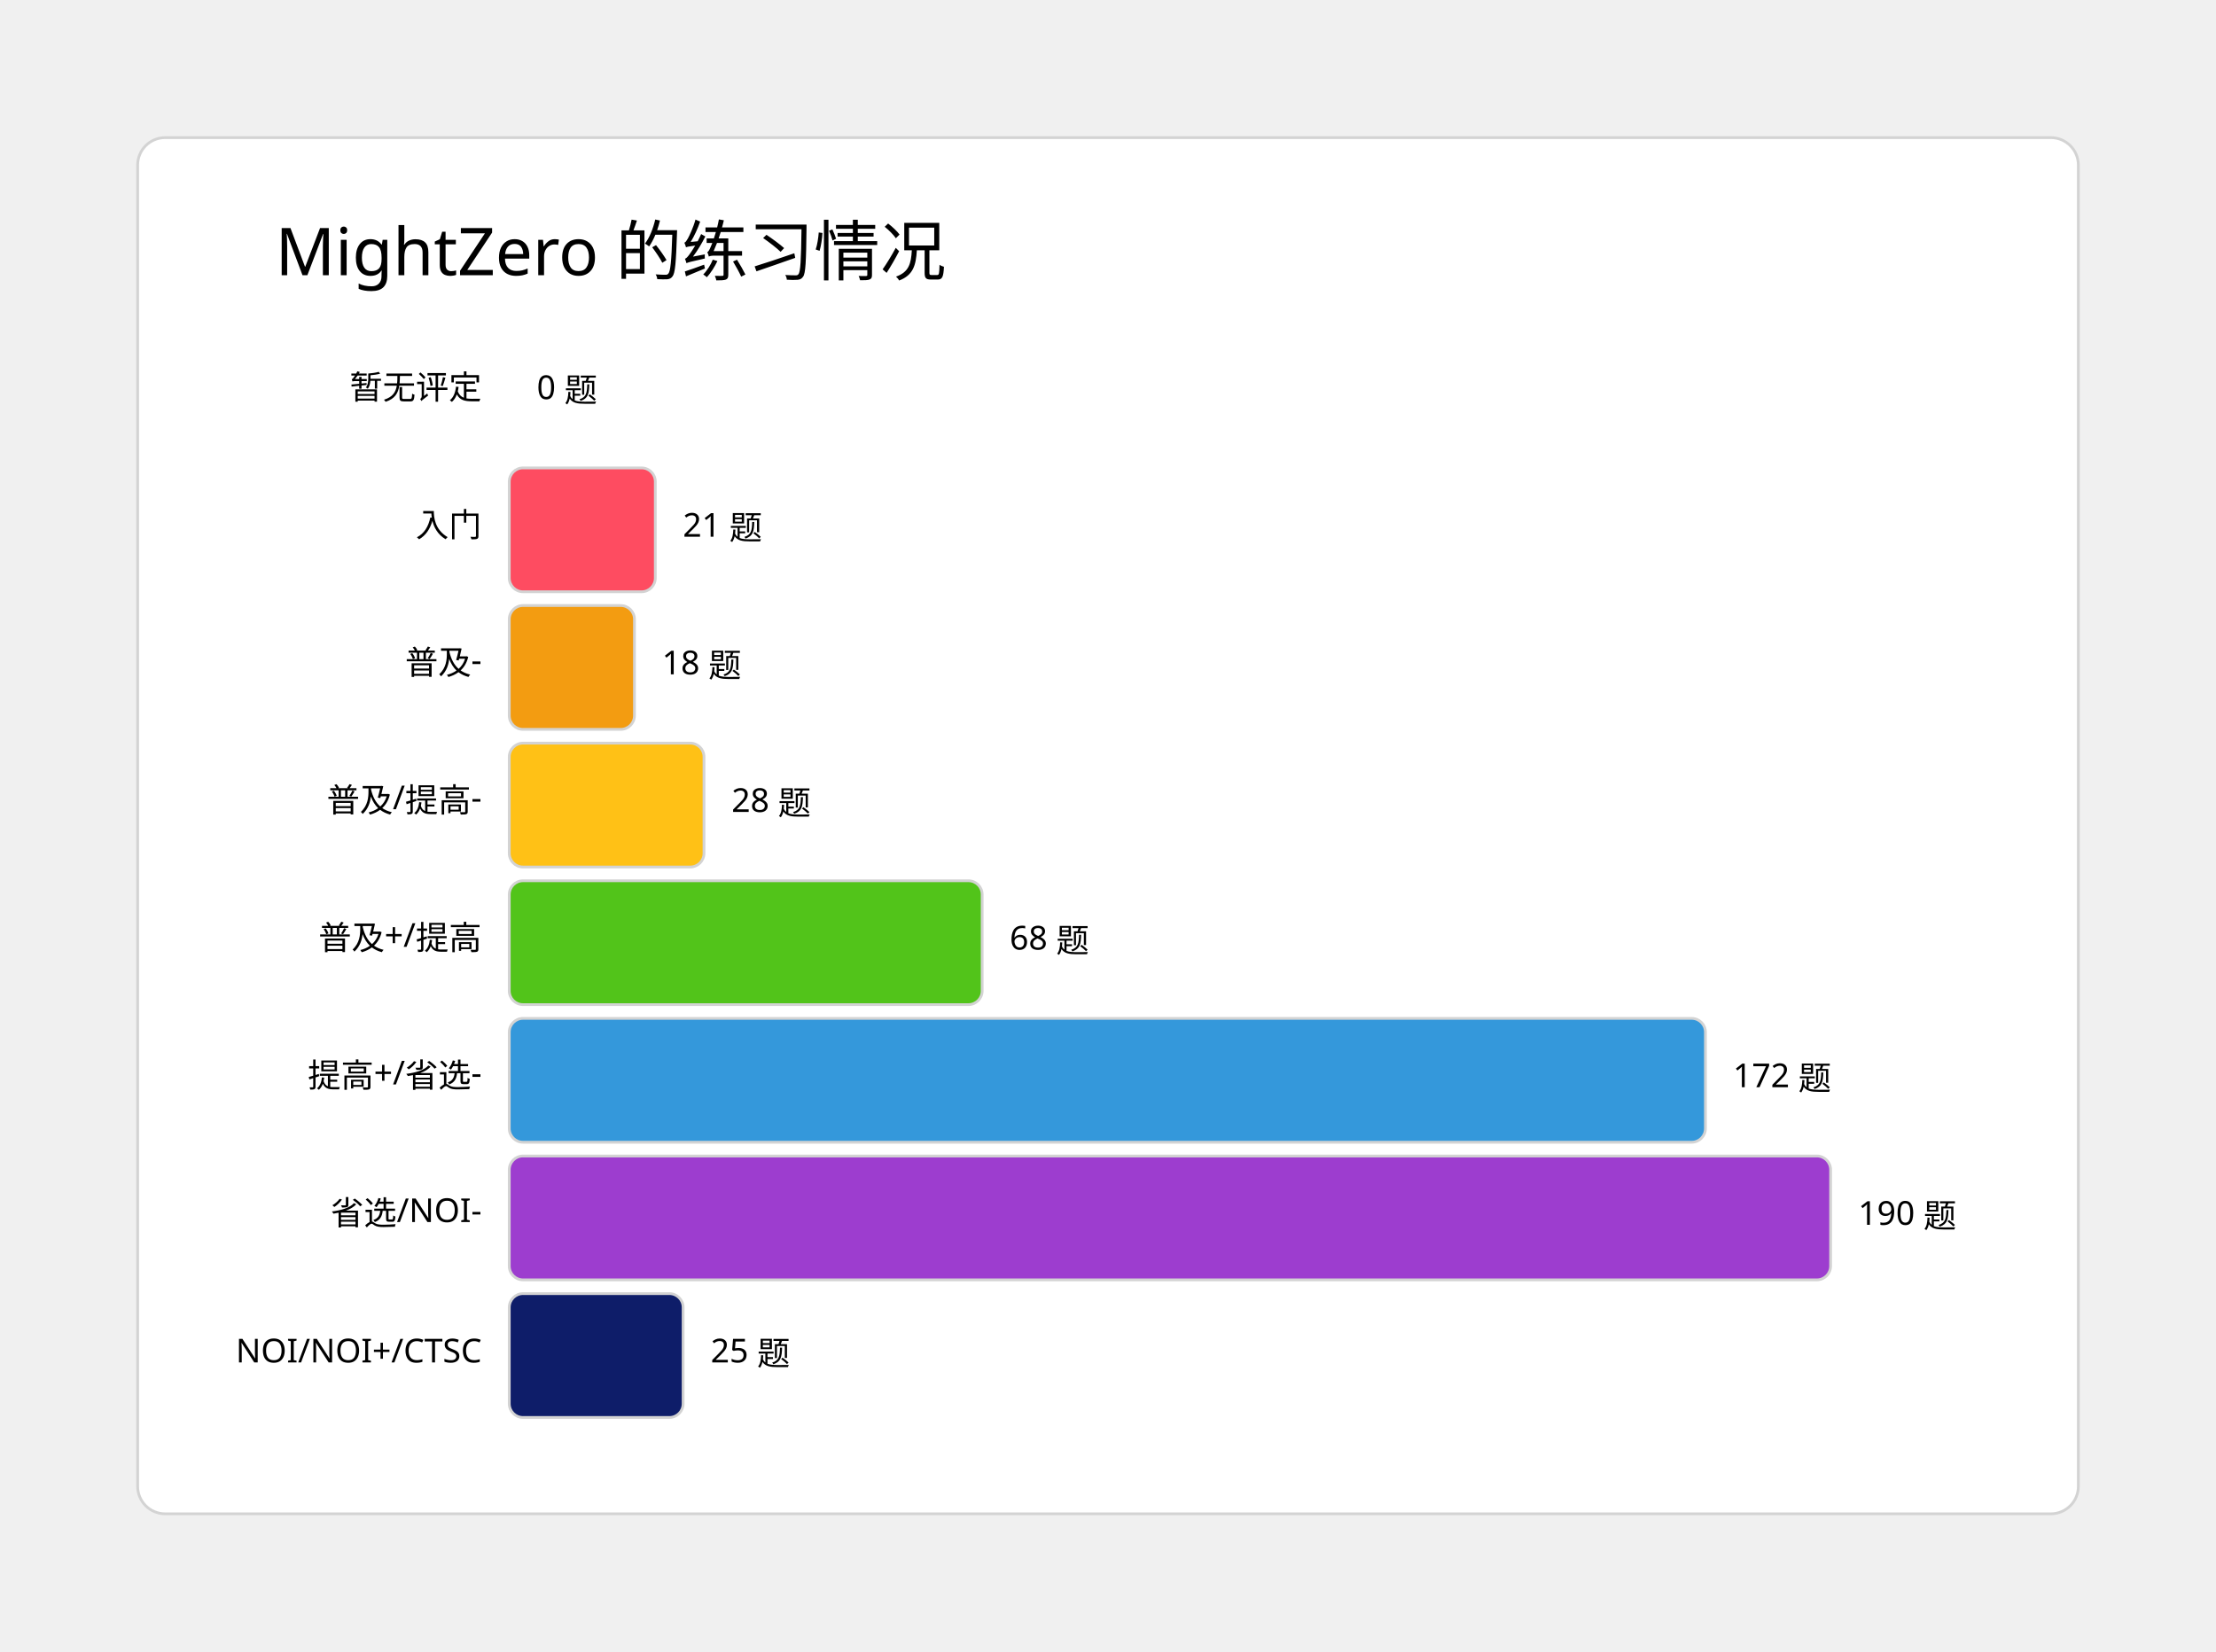
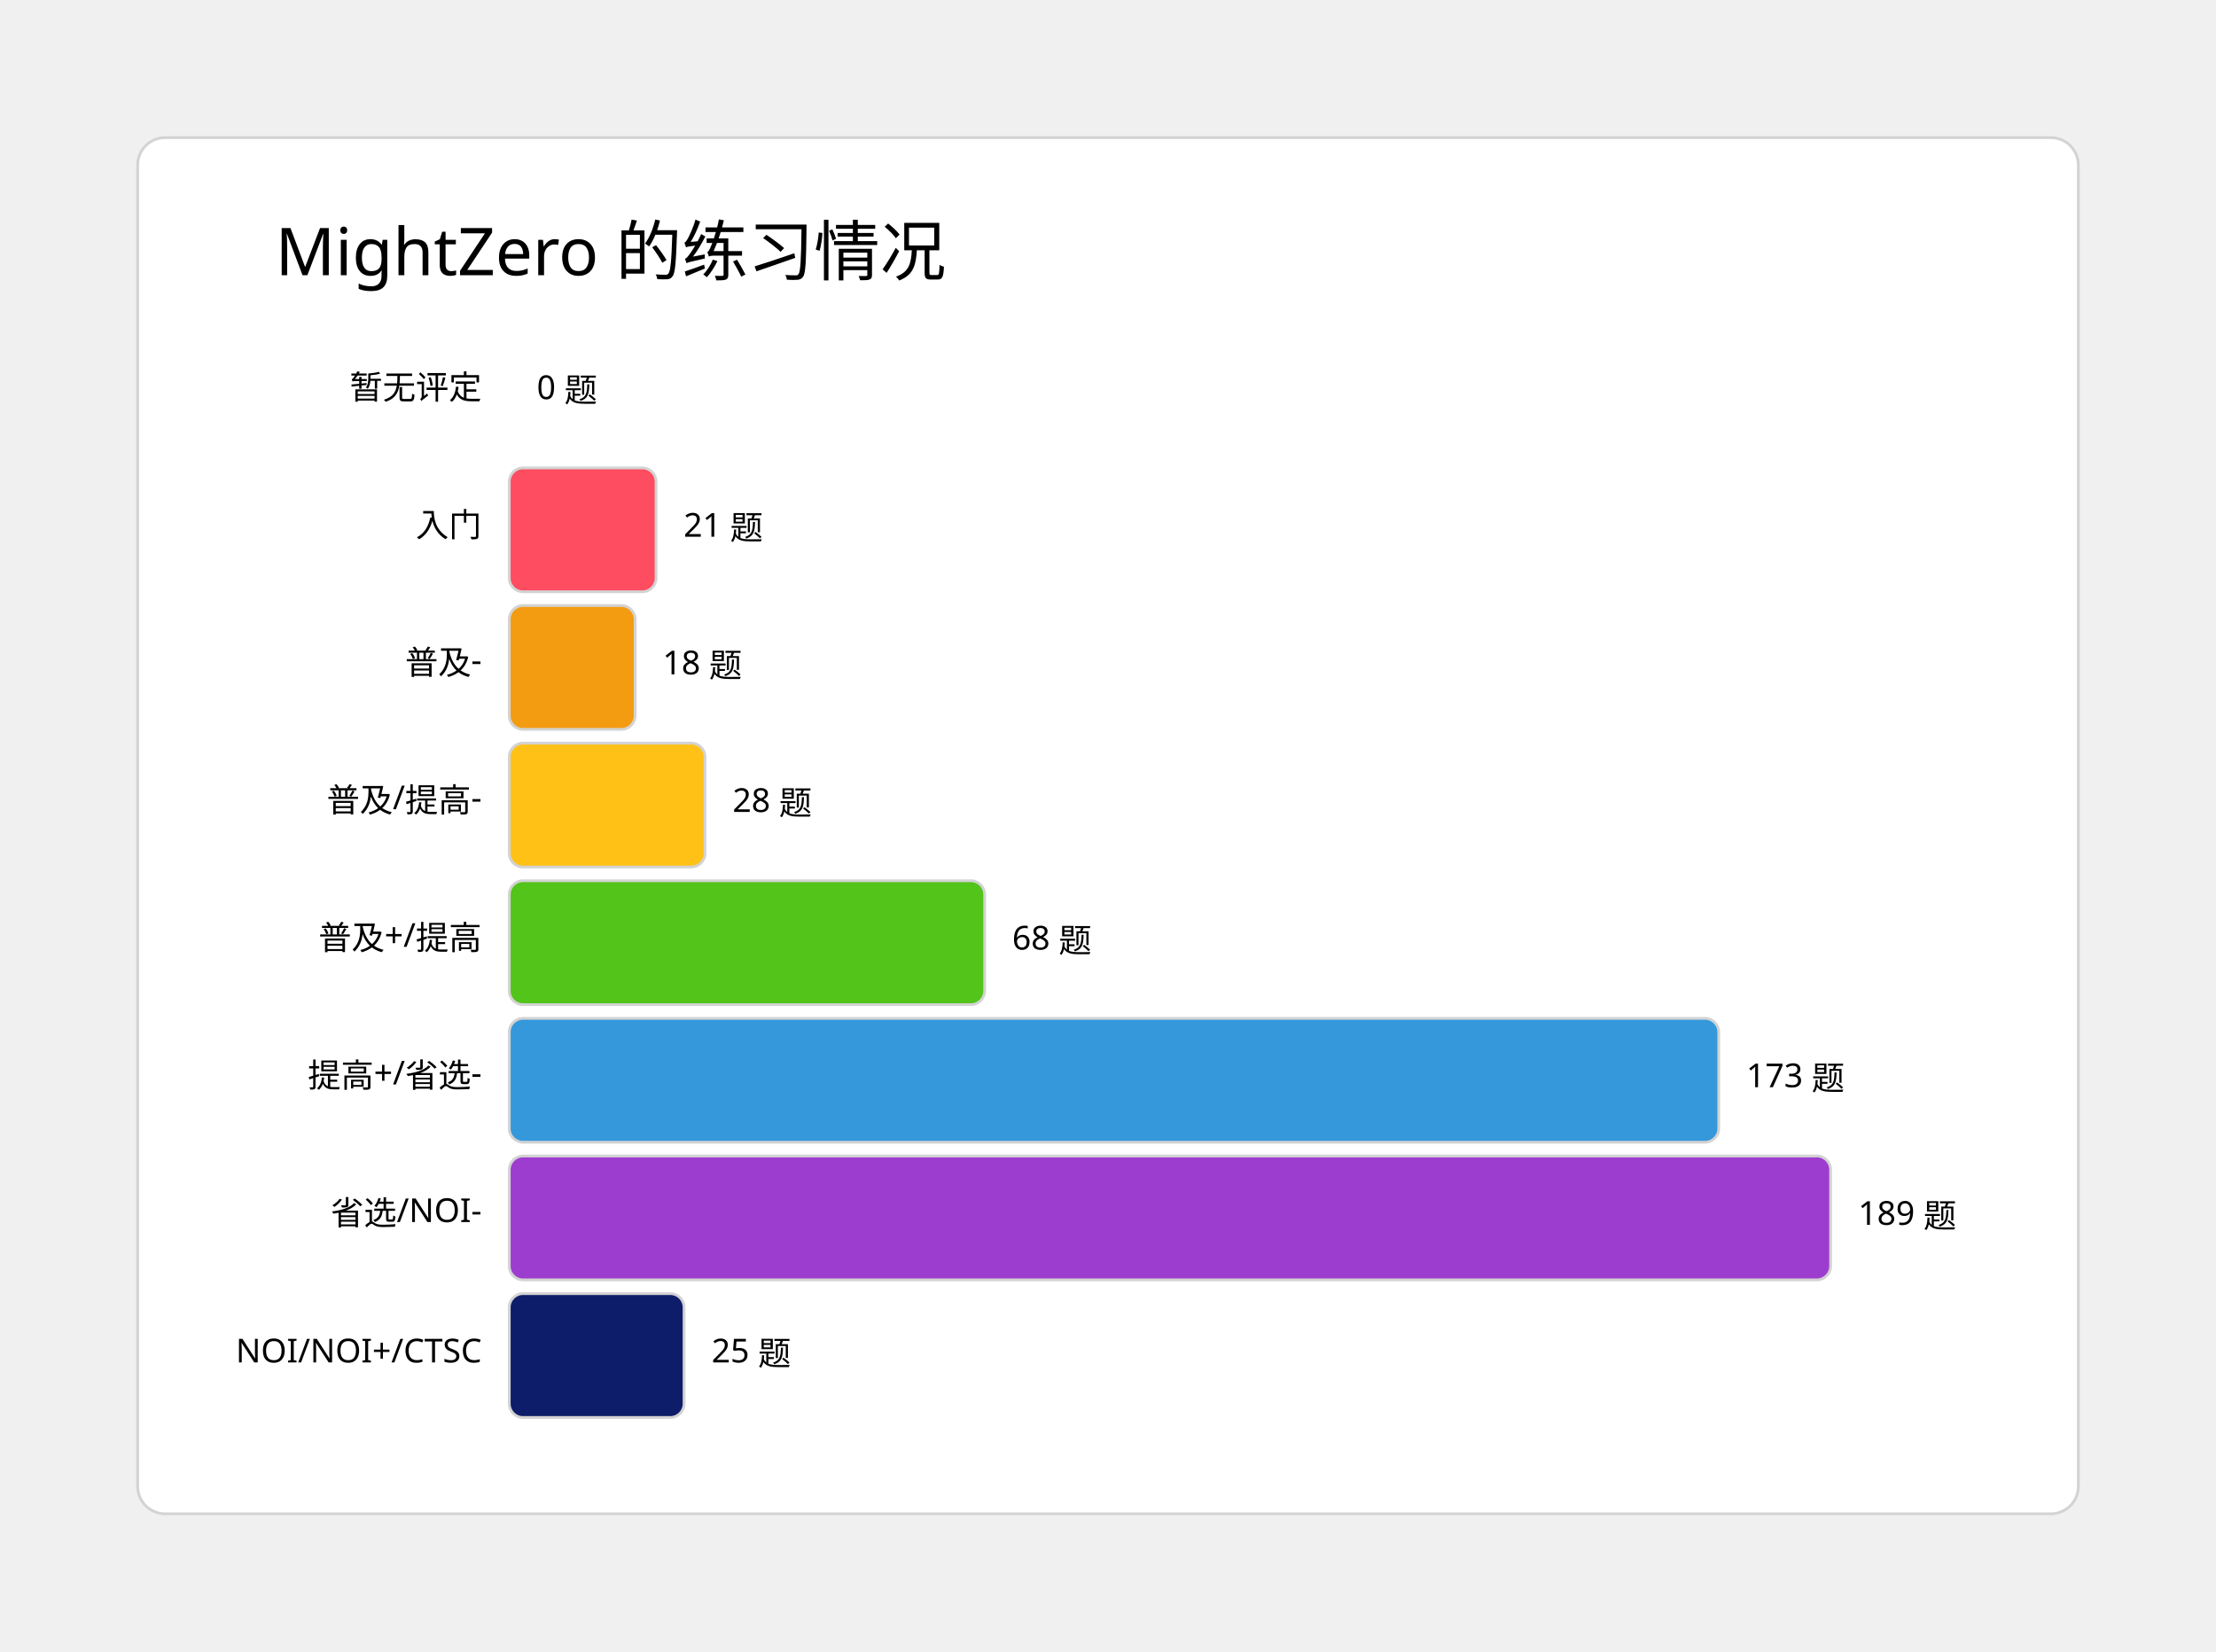
<svg xmlns="http://www.w3.org/2000/svg" baseProfile="tiny" height="600" version="1.2" width="805">
  <defs />
  <rect fill="white" height="500" rx="10" ry="10" stroke="lightgray" stroke-width="1" width="705" x="50" y="50" />
  <text font-family="SimHei" font-size="24" text-anchor="start" x="100" y="100">MightZero 的练习情况</text>
  <rect fill="#bfbfbf" height="45.0" rx="5" ry="5" stroke="lightgray" stroke-width="1" width="0.0" x="185" y="120.0" />
  <text font-family="SimHei" font-size="12" text-anchor="start" x="195.0" y="145.0">0 题</text>
  <text font-family="SimHei" font-size="12" text-anchor="end" x="175" y="145.0">暂无评定</text>
-   <rect fill="#fe4c61" height="45.0" rx="5" ry="5" stroke="lightgray" stroke-width="1" width="53.053" x="185" y="170.0" />
-   <text font-family="SimHei" font-size="12" text-anchor="start" x="248.053" y="195.0">21 题</text>
+   <rect fill="#fe4c61" height="45.0" rx="5" ry="5" stroke="lightgray" stroke-width="1" width="53.333" x="185" y="170.0" />
+   <text font-family="SimHei" font-size="12" text-anchor="start" x="248.333" y="195.0">21 题</text>
  <text font-family="SimHei" font-size="12" text-anchor="end" x="175" y="195.0">入门</text>
-   <rect fill="#f39c11" height="45.0" rx="5" ry="5" stroke="lightgray" stroke-width="1" width="45.474" x="185" y="220.0" />
-   <text font-family="SimHei" font-size="12" text-anchor="start" x="240.474" y="245.0">18 题</text>
+   <rect fill="#f39c11" height="45.0" rx="5" ry="5" stroke="lightgray" stroke-width="1" width="45.714" x="185" y="220.0" />
+   <text font-family="SimHei" font-size="12" text-anchor="start" x="240.714" y="245.0">18 题</text>
  <text font-family="SimHei" font-size="12" text-anchor="end" x="175" y="245.0">普及-</text>
-   <rect fill="#ffc116" height="45.0" rx="5" ry="5" stroke="lightgray" stroke-width="1" width="70.737" x="185" y="270.0" />
-   <text font-family="SimHei" font-size="12" text-anchor="start" x="265.737" y="295.0">28 题</text>
+   <rect fill="#ffc116" height="45.0" rx="5" ry="5" stroke="lightgray" stroke-width="1" width="71.111" x="185" y="270.0" />
+   <text font-family="SimHei" font-size="12" text-anchor="start" x="266.111" y="295.0">28 题</text>
  <text font-family="SimHei" font-size="12" text-anchor="end" x="175" y="295.0">普及/提高-</text>
-   <rect fill="#52c41a" height="45.0" rx="5" ry="5" stroke="lightgray" stroke-width="1" width="171.79" x="185" y="320.0" />
-   <text font-family="SimHei" font-size="12" text-anchor="start" x="366.789" y="345.0">68 题</text>
+   <rect fill="#52c41a" height="45.0" rx="5" ry="5" stroke="lightgray" stroke-width="1" width="172.698" x="185" y="320.0" />
+   <text font-family="SimHei" font-size="12" text-anchor="start" x="367.698" y="345.0">68 题</text>
  <text font-family="SimHei" font-size="12" text-anchor="end" x="175" y="345.0">普及+/提高</text>
-   <rect fill="#3498db" height="45.0" rx="5" ry="5" stroke="lightgray" stroke-width="1" width="434.526" x="185" y="370.0" />
-   <text font-family="SimHei" font-size="12" text-anchor="start" x="629.526" y="395.0">172 题</text>
+   <rect fill="#3498db" height="45.0" rx="5" ry="5" stroke="lightgray" stroke-width="1" width="439.365" x="185" y="370.0" />
+   <text font-family="SimHei" font-size="12" text-anchor="start" x="634.365" y="395.0">173 题</text>
  <text font-family="SimHei" font-size="12" text-anchor="end" x="175" y="395.0">提高+/省选-</text>
  <rect fill="#9d3dcf" height="45.0" rx="5" ry="5" stroke="lightgray" stroke-width="1" width="480.0" x="185" y="420.0" />
-   <text font-family="SimHei" font-size="12" text-anchor="start" x="675.0" y="445.0">190 题</text>
+   <text font-family="SimHei" font-size="12" text-anchor="start" x="675.0" y="445.0">189 题</text>
  <text font-family="SimHei" font-size="12" text-anchor="end" x="175" y="445.0">省选/NOI-</text>
-   <rect fill="#0e1d69" height="45.0" rx="5" ry="5" stroke="lightgray" stroke-width="1" width="63.158" x="185" y="470.0" />
-   <text font-family="SimHei" font-size="12" text-anchor="start" x="258.158" y="495.0">25 题</text>
+   <rect fill="#0e1d69" height="45.0" rx="5" ry="5" stroke="lightgray" stroke-width="1" width="63.492" x="185" y="470.0" />
+   <text font-family="SimHei" font-size="12" text-anchor="start" x="258.492" y="495.0">25 题</text>
  <text font-family="SimHei" font-size="12" text-anchor="end" x="175" y="495.0">NOI/NOI+/CTSC</text>
-   <text font-family="SimHei" font-size="14" opacity="0" text-anchor="start" x="-1000" y="-1000">生成时间: 2025-04-09 00:56:12</text>
+   <text font-family="SimHei" font-size="14" opacity="0" text-anchor="start" x="-1000" y="-1000">生成时间: 2025-04-09 12:51:48</text>
</svg>
